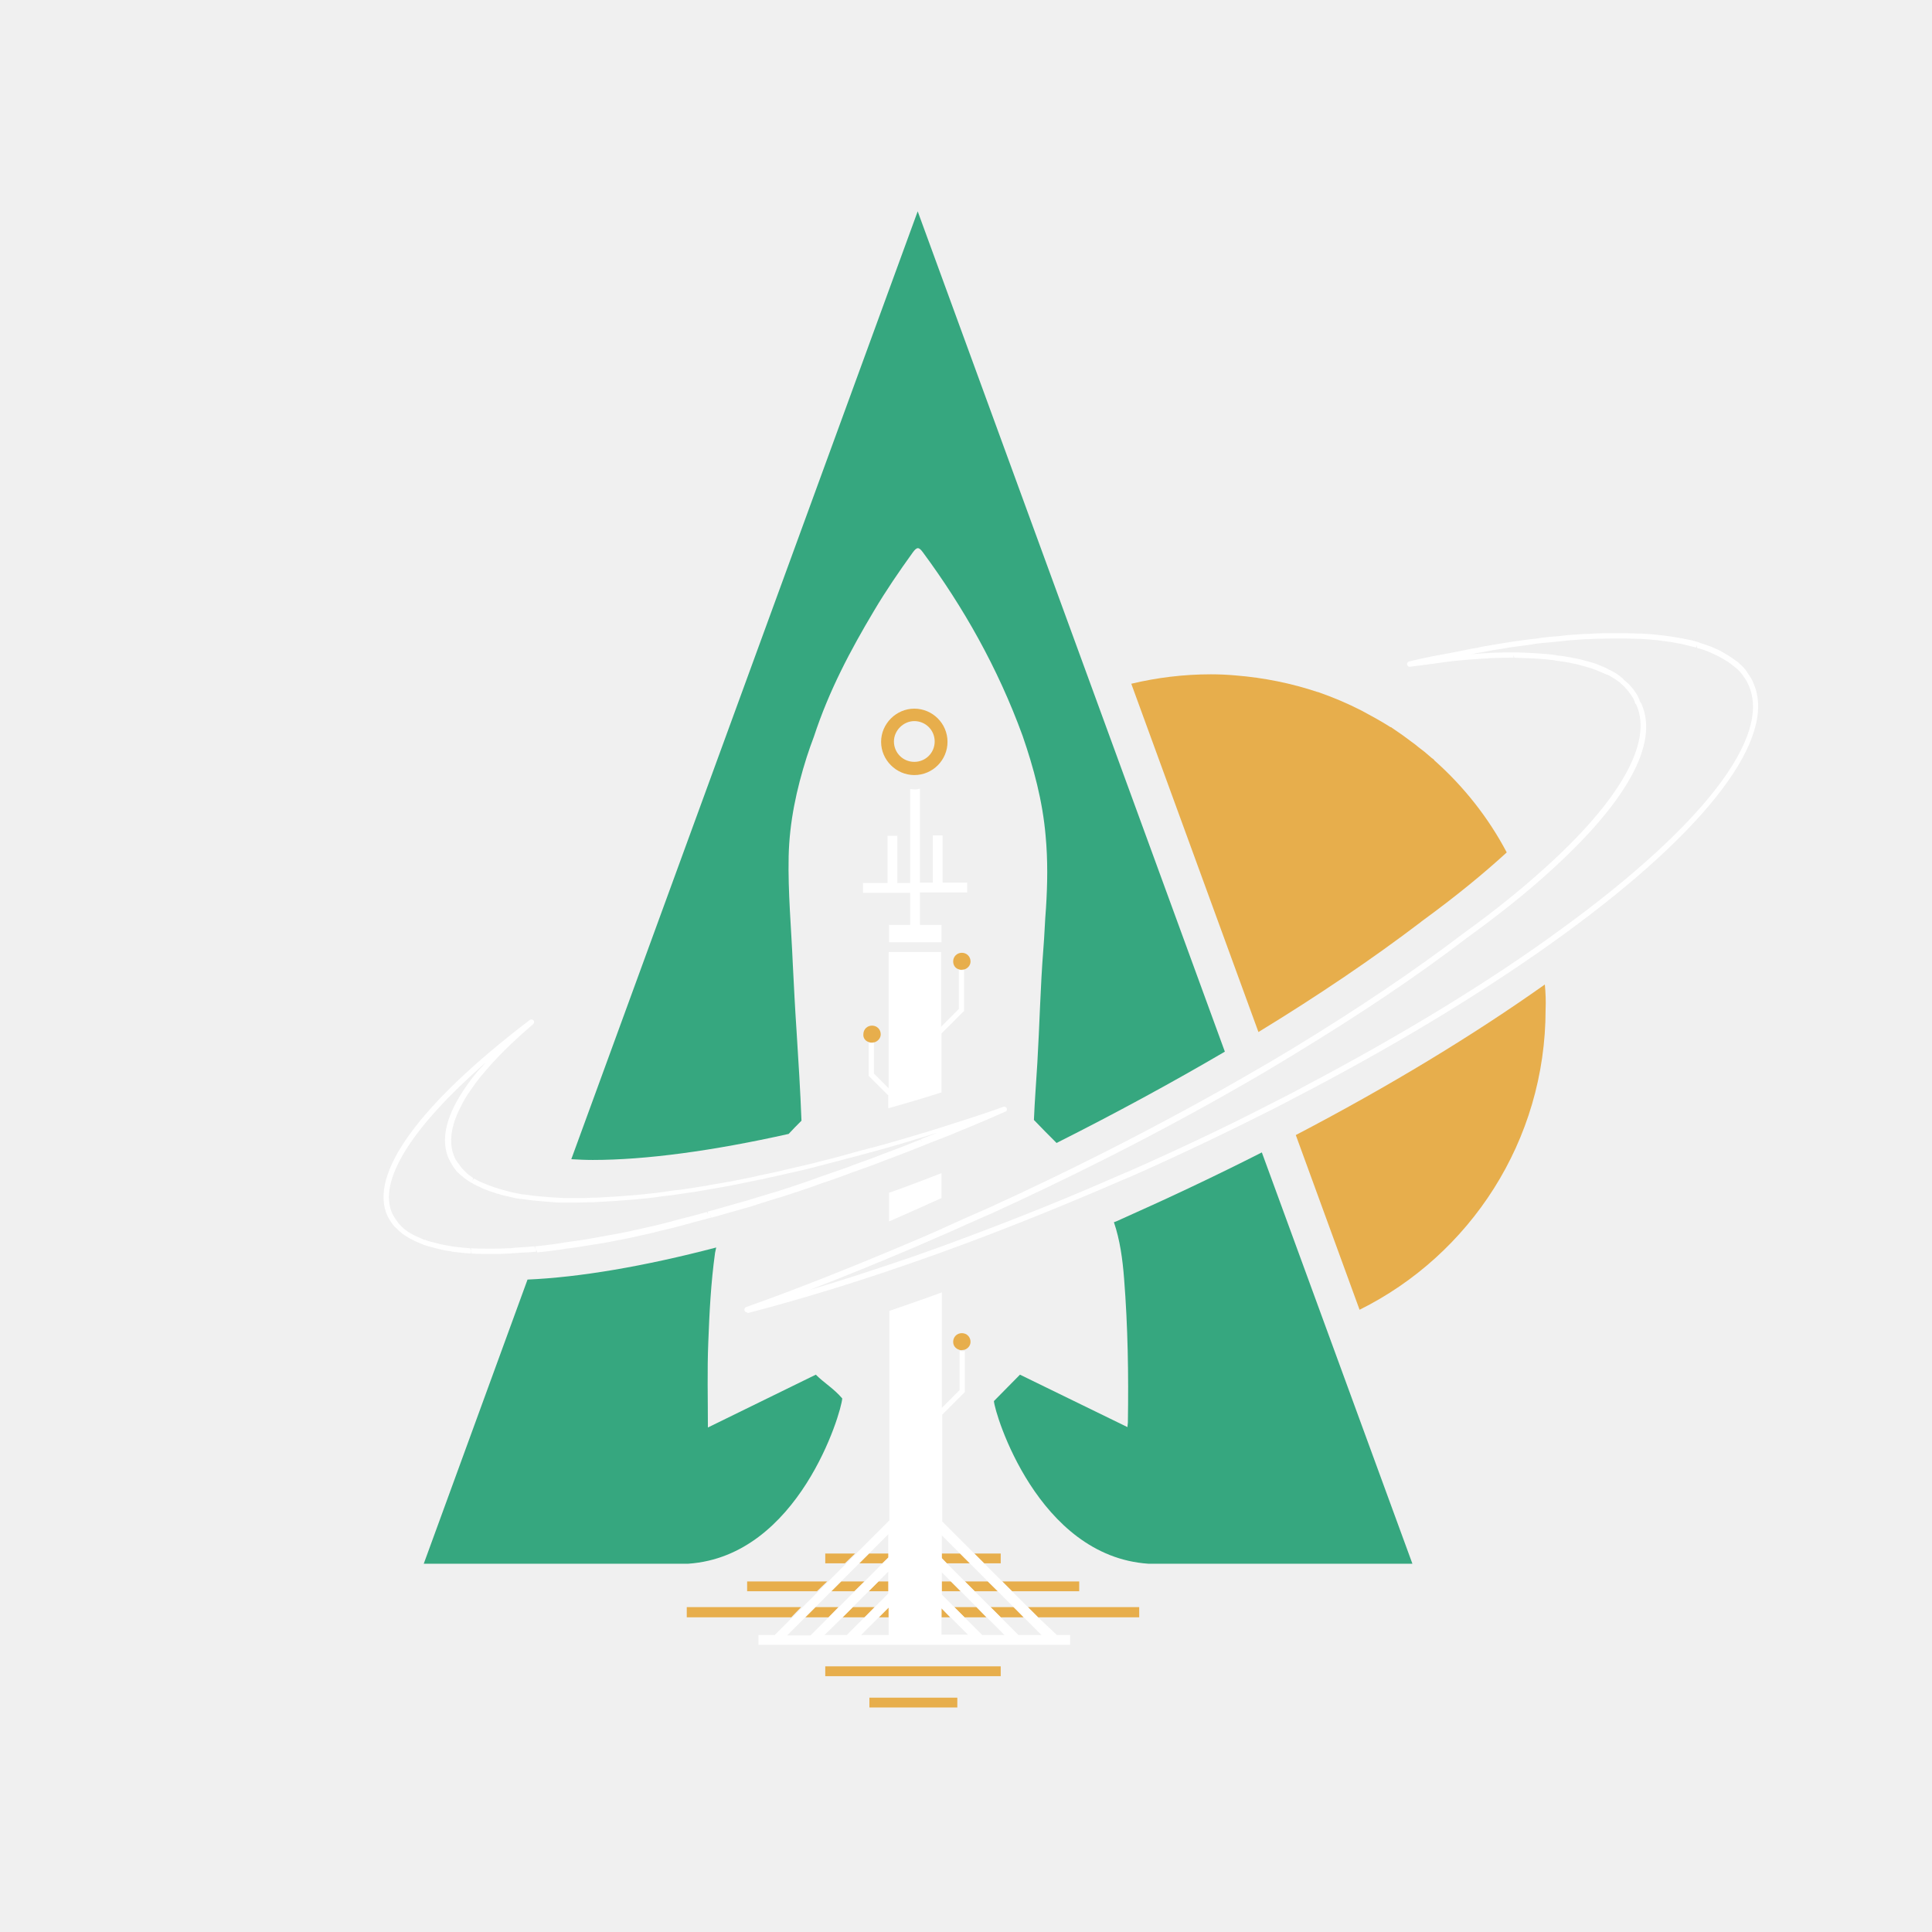
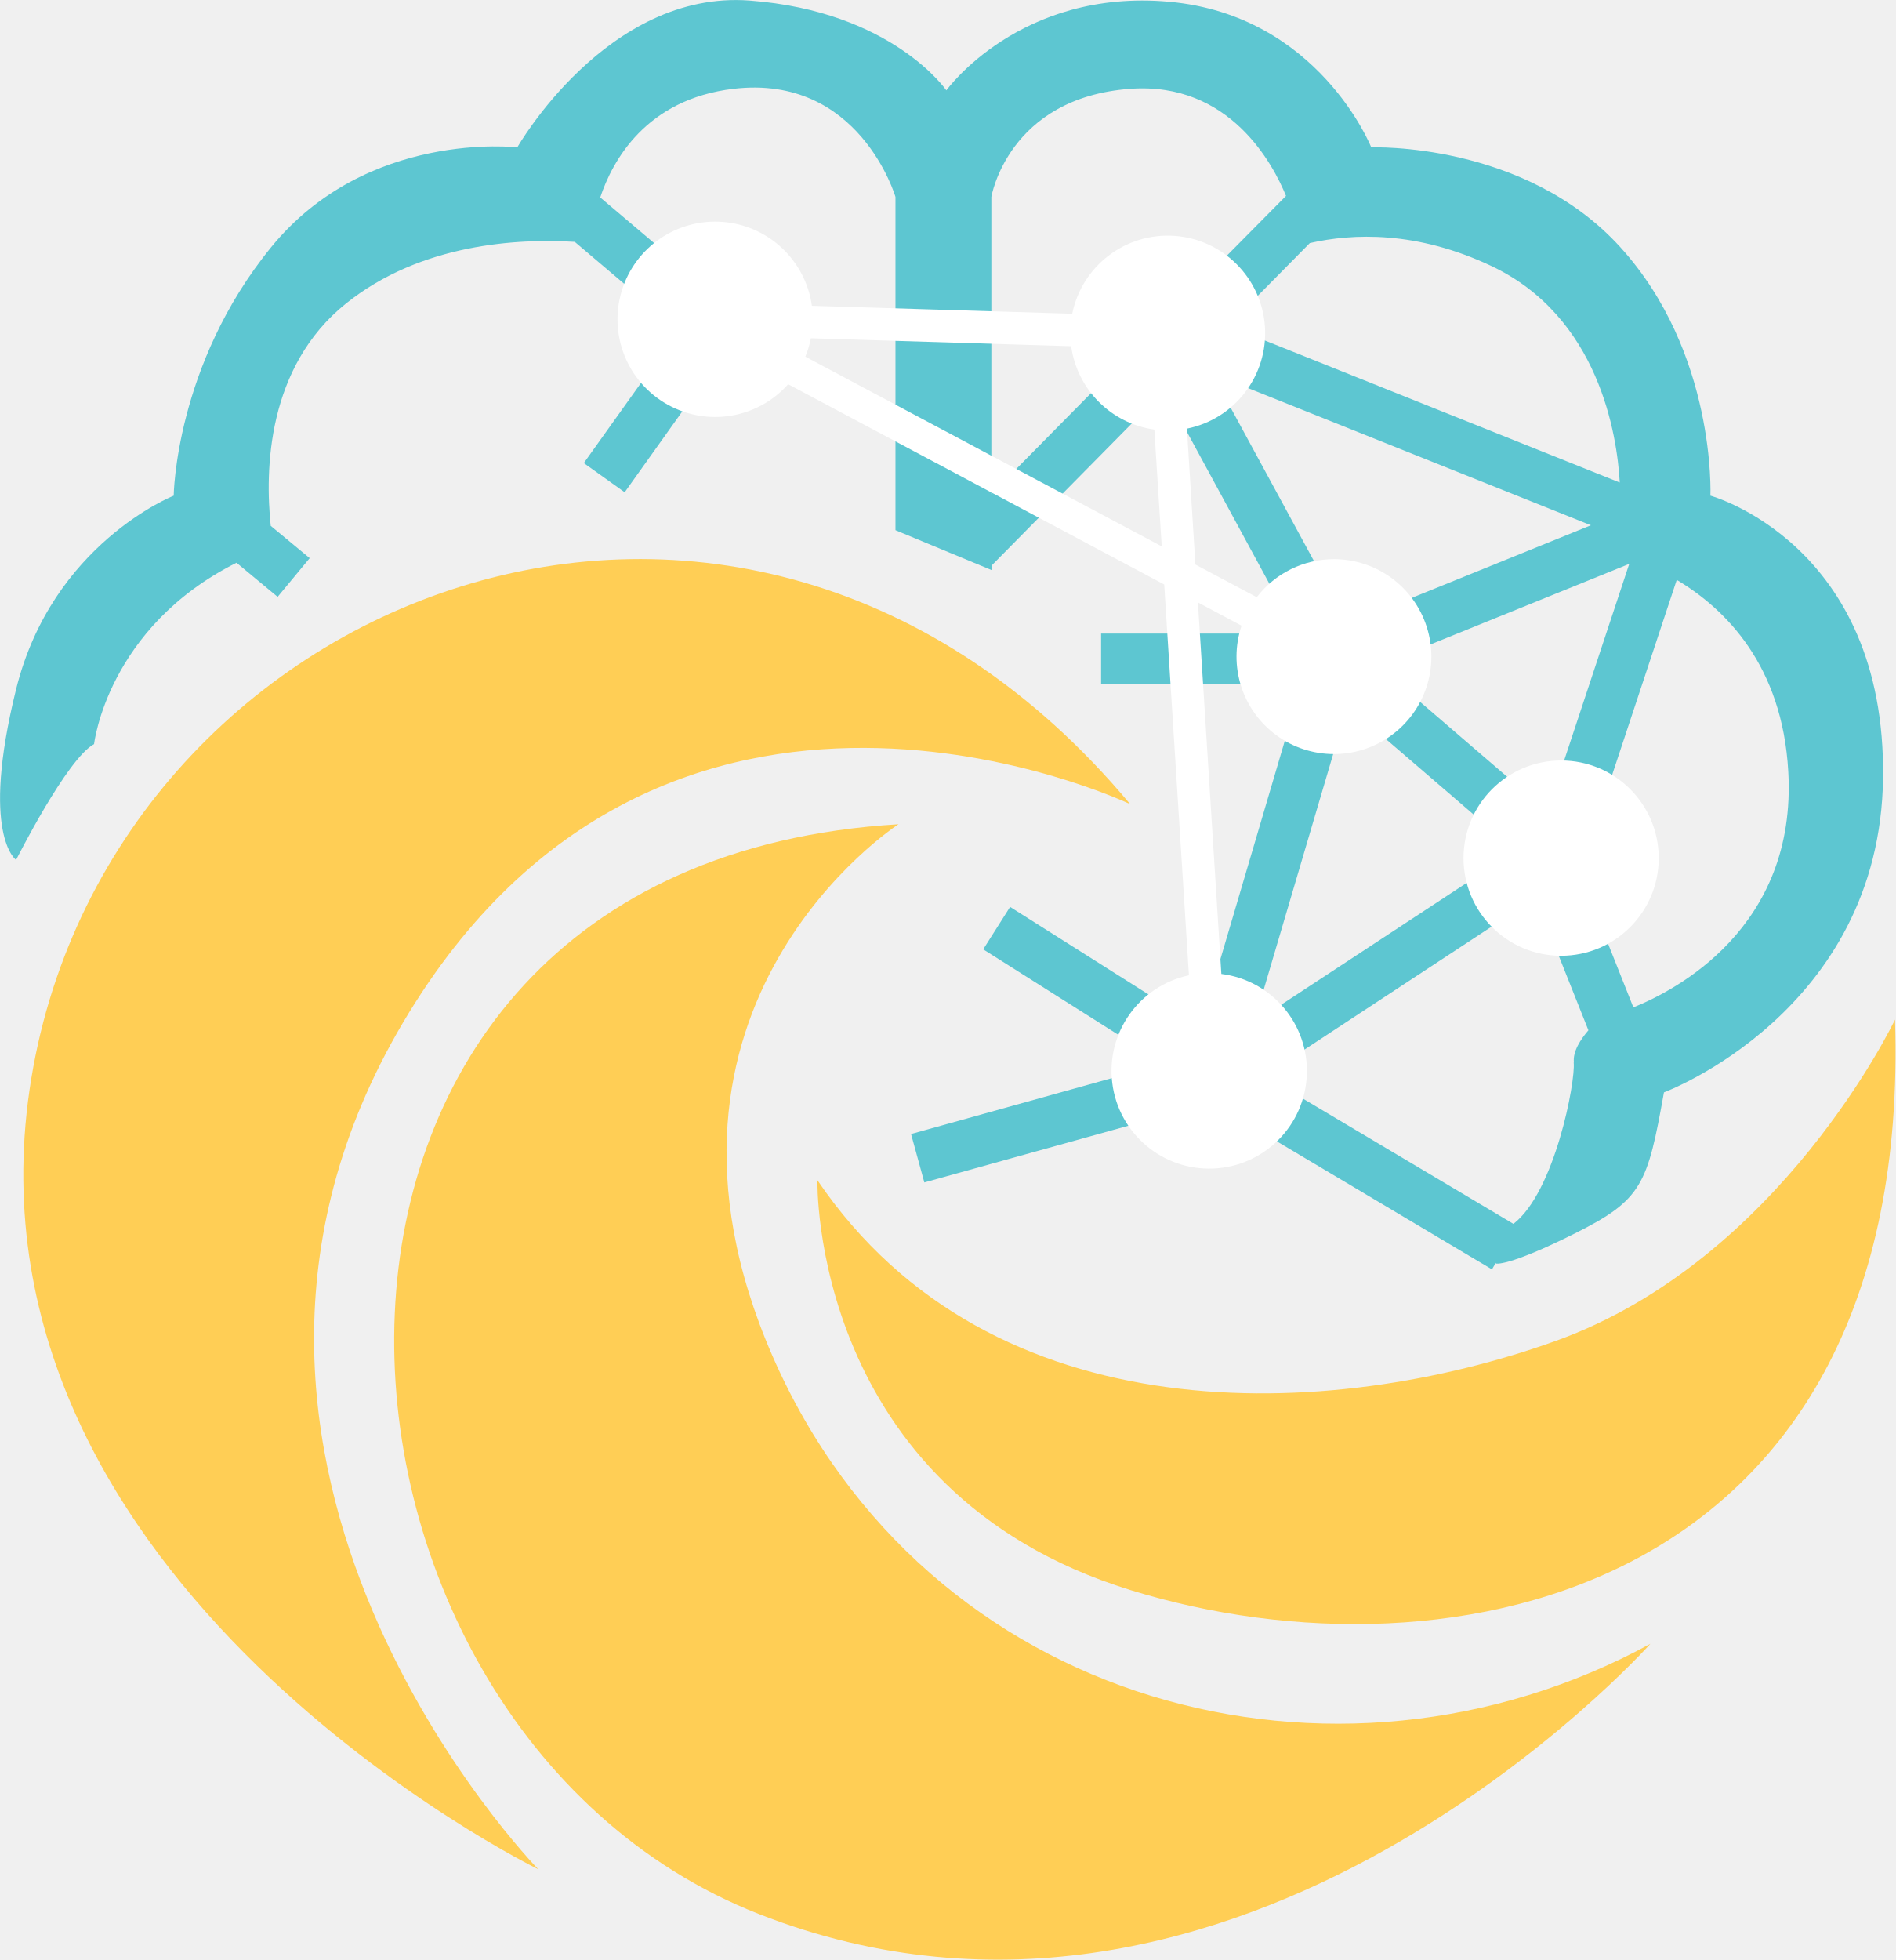
- <svg xmlns="http://www.w3.org/2000/svg" version="1.1" id="Capa_1" x="0px" y="0px" viewBox="0 0 512 512" style="enable-background:new 0 0 512 512;" xml:space="preserve">
-   <style type="text/css">
- 	.st0{fill:none;}
- 	.st1{fill:#36A77F;}
- 	.st2{fill:#E7AE4C;}
- 	.st3{fill:#FFFFFF;}
- </style>
-   <g>
-     <g>
-       <polygon class="st0" points="226.4,421.7 220.3,421.7 216.1,425.9 222.2,425.9   " />
-       <polygon class="st0" points="213.4,428.6 208.7,433.3 214.9,433.3 219.6,428.6   " />
-       <polygon class="st0" points="223.3,428.6 218.6,433.3 224.5,433.3 229.2,428.6   " />
-       <path class="st0" d="M428.5,172.5c1.7,0.1,3.3,0.2,4.9,0.4C431.8,172.8,430.2,172.6,428.5,172.5z" />
-       <polygon class="st0" points="269.9,433.3 276.1,433.3 271.3,428.6 265.2,428.6   " />
-       <path class="st0" d="M145.9,315.9c0.4,0,0.7,0.1,1.1,0.1C146.6,316,146.2,316,145.9,315.9z" />
-       <path class="st0" d="M454.1,180.2c0.7,0.7,1.4,1.4,2,2.1C455.5,181.6,454.8,180.9,454.1,180.2z" />
-       <polygon class="st0" points="262.5,425.9 268.7,425.9 264.5,421.7 258.3,421.7   " />
-       <path class="st0" d="M133.9,313.2c0.3,0.1,0.5,0.2,0.8,0.3C134.4,313.4,134.1,313.3,133.9,313.2z" />
-       <path class="st0" d="M131.7,312.2c0.2,0.1,0.4,0.2,0.6,0.3C132.1,312.4,131.9,312.3,131.7,312.2z" />
-       <path class="st0" d="M136.4,314.1c0.2,0.1,0.4,0.1,0.7,0.2C136.9,314.2,136.6,314.2,136.4,314.1z" />
-       <path class="st0" d="M139.8,315c0.1,0,0.3,0.1,0.4,0.1C140.1,315,139.9,315,139.8,315z" />
-       <polygon class="st0" points="228.2,433.3 235.5,433.3 235.5,432.4 235.5,428.6 232.9,428.6   " />
-       <path class="st0" d="M142.7,315.5c0.3,0.1,0.7,0.1,1,0.1C143.4,315.6,143,315.6,142.7,315.5z" />
-       <path class="st0" d="M416,172.5c1.7-0.1,3.3-0.1,5-0.1C419.4,172.4,417.7,172.4,416,172.5z" />
-       <path class="st0" d="M262.8,294.9c2.6-0.9,5.2-1.7,7.8-2.7C268.1,293.1,265.4,294,262.8,294.9z" />
-       <path class="st0" d="M261.4,296.2c-0.9,0.4-1.8,0.7-2.7,1.1C259.6,296.9,260.5,296.5,261.4,296.2z" />
-       <polygon class="st0" points="231.8,425.9 235.5,422.3 235.5,422.2 235.5,421.7 230.2,421.7 226,425.9   " />
-       <path class="st0" d="M252.2,298.3c-0.9,0.3-1.8,0.6-2.7,0.8v0C250.4,298.9,251.3,298.6,252.2,298.3z" />
-       <path class="st0" d="M395,174.6c1.5-0.2,3-0.4,4.5-0.6C398,174.2,396.5,174.4,395,174.6z" />
-       <path class="st0" d="M220.1,307.2c-1.6,0.4-3.2,0.8-4.7,1.1C217,308,218.5,307.6,220.1,307.2z" />
-       <path class="st0" d="M228.9,305c-2.2,0.6-4.3,1.1-6.5,1.7C224.6,306.1,226.7,305.6,228.9,305z" />
-       <polygon class="st0" points="255.7,419.1 261.8,419.1 257.1,414.3 250.9,414.3   " />
-       <path class="st0" d="M422.4,172.4c0,0-0.1,0-0.1,0c1.9,0,3.7,0,5.5,0.1C426,172.4,424.2,172.4,422.4,172.4z" />
-       <path class="st0" d="M255,297.4c1.8-0.6,3.5-1.1,5.3-1.7C258.5,296.3,256.8,296.8,255,297.4z" />
-       <path class="st0" d="M409.4,172.9c1.5-0.1,2.9-0.2,4.3-0.3C412.3,172.7,410.9,172.8,409.4,172.9z" />
-       <path class="st0" d="M129.7,311.2c0.1,0,0.1,0.1,0.2,0.1C129.8,311.2,129.8,311.2,129.7,311.2z" />
-       <polygon class="st0" points="254.5,411.7 249.5,406.7 249.5,411.7   " />
-       <path class="st0" d="M402.4,173.6c1.5-0.2,2.9-0.3,4.3-0.4C405.3,173.3,403.8,173.5,402.4,173.6z" />
-       <path class="st0" d="M439.4,173.8c1.4,0.3,2.8,0.6,4.1,1C442.2,174.4,440.8,174.1,439.4,173.8z" />
-       <path class="st0" d="M427.5,189.2c-0.4-0.9-1-1.7-1.6-2.5C426.6,187.5,427.1,188.3,427.5,189.2z" />
-       <polygon class="st0" points="258.8,425.9 254.6,421.7 249.5,421.7 249.5,422.2 249.5,422.5 252.9,425.9   " />
-       <path class="st0" d="M211.5,314.7c-0.6,0.2-1.1,0.4-1.7,0.5C210.4,315,210.9,314.9,211.5,314.7z" />
-       <path class="st0" d="M203.2,317.3c-0.8,0.3-1.7,0.5-2.5,0.7C201.5,317.8,202.3,317.5,203.2,317.3z" />
-       <polygon class="st0" points="249.5,416.6 249.5,418.2 249.5,418.4 249.5,418.6 249.5,419.1 252,419.1   " />
-       <path class="st0" d="M443.7,174.9c1.3,0.4,2.5,0.8,3.6,1.3C446.2,175.7,445,175.3,443.7,174.9z" />
-       <polygon class="st0" points="255.6,428.6 260.3,433.3 266.2,433.3 261.4,428.6   " />
-       <path class="st0" d="M447.7,176.3c1.1,0.5,2.1,1,3.1,1.5C449.8,177.3,448.8,176.7,447.7,176.3z" />
-       <path class="st0" d="M389.1,177.6c1.9-0.1,3.8-0.1,5.7-0.1C392.9,177.5,391,177.5,389.1,177.6z" />
-       <path class="st0" d="M127.7,309.6c0.1,0.1,0.3,0.3,0.4,0.4C127.9,309.9,127.8,309.7,127.7,309.6z" />
-       <path class="st0" d="M222.1,311.2c-0.7,0.2-1.5,0.5-2.2,0.8C220.6,311.7,221.4,311.4,222.1,311.2z" />
-       <path class="st0" d="M423.7,184.4c0.6,0.5,1.2,1.1,1.7,1.7C424.9,185.5,424.3,184.9,423.7,184.4z" />
-       <polygon class="st0" points="249.5,428.6 249.5,432.4 249.5,433.3 256.6,433.3 251.8,428.6   " />
-       <path class="st0" d="M451.2,178.1c0.9,0.6,1.7,1.1,2.5,1.8C453,179.2,452.1,178.6,451.2,178.1z" />
-       <path class="st0" d="M231.4,307.9c-0.9,0.3-1.8,0.6-2.7,1C229.6,308.5,230.5,308.2,231.4,307.9z" />
-       <path class="st0" d="M456.3,182.6c0.6,0.8,1.1,1.6,1.5,2.5C457.4,184.3,456.9,183.4,456.3,182.6z" />
-       <path class="st0" d="M132.6,282.2c-1.4,1.6-2.6,3.2-3.7,4.8C130,285.4,131.2,283.8,132.6,282.2z" />
-       <path class="st0" d="M109.8,323.1c-0.2-0.2-0.3-0.4-0.5-0.6C109.5,322.8,109.6,323,109.8,323.1z" />
-       <path class="st0" d="M141.1,329.9c-0.5,0-1,0-1.6,0.1C140,329.9,140.5,329.9,141.1,329.9z" />
-       <path class="st0" d="M114.1,326.4c-0.2-0.1-0.4-0.2-0.5-0.3C113.8,326.2,114,326.3,114.1,326.4z" />
-       <path class="st0" d="M125.1,306.7c0.1,0.2,0.2,0.3,0.3,0.5C125.4,307,125.2,306.8,125.1,306.7z" />
-       <polygon class="st0" points="235.5,419.1 235.5,418.2 235.5,416.4 232.8,419.1   " />
-       <path class="st0" d="M128.9,287c-1.1,1.6-2,3.1-2.7,4.5C126.9,290,127.8,288.5,128.9,287z" />
-       <path class="st0" d="M111.8,325c-0.2-0.2-0.5-0.4-0.7-0.5C111.3,324.6,111.5,324.8,111.8,325z" />
-       <path class="st0" d="M129.7,329.9c-0.1,0-0.1,0-0.2,0C129.6,329.9,129.6,329.9,129.7,329.9z" />
-       <path class="st0" d="M134.6,330.1c0.3,0,0.6,0,1,0c-0.5,0-1,0-1.5,0C134.3,330.1,134.4,330.1,134.6,330.1z" />
-       <path class="st0" d="M117.7,327.9c-0.2-0.1-0.5-0.2-0.8-0.2C117.2,327.8,117.5,327.8,117.7,327.9z" />
-       <path class="st0" d="M125.3,329.5c-0.4-0.1-0.8-0.1-1.2-0.2C124.5,329.4,124.9,329.5,125.3,329.5z" />
-       <path class="st0" d="M121.4,328.9c-0.4-0.1-0.8-0.2-1.2-0.3C120.6,328.7,121,328.8,121.4,328.9z" />
-       <path class="st0" d="M212.9,309c-1.5,0.3-3,0.7-4.4,1C209.9,309.6,211.4,309.3,212.9,309z" />
-       <path class="st0" d="M434.3,173c1.5,0.2,3,0.4,4.4,0.7C437.3,173.4,435.8,173.2,434.3,173z" />
-       <path class="st0" d="M242.3,202c3,0,5.4-2.4,5.4-5.4c0-3-2.4-5.4-5.4-5.4s-5.4,2.4-5.4,5.4C236.9,199.5,239.4,202,242.3,202z" />
-       <path class="st0" d="M387.1,175.9c1.6-0.3,3.2-0.5,4.8-0.8C390.3,175.3,388.7,175.6,387.1,175.9z" />
-       <path class="st0" d="M280,303c-2-2-4-4.1-6-6.1c0.2-5,0.6-10,0.9-15c0.6-10.1,0.9-20.2,1.6-30.3c0.3-3.6,0.4-7.3,0.7-10.9    c0.4-6.3,0.5-12.8-0.1-19.1c-0.9-9.3-3.3-18.1-6.2-26.6c-6.7-18.2-15.8-34.1-26.4-48.6c-1.1-1.5-1.7-1.5-2.7,0    c-3.6,5-7.1,10.1-10.3,15.5c-6.2,10.4-11.9,21.2-15.9,33.3c-0.6,1.8-1.3,3.6-1.9,5.4c-2.7,8.5-4.5,17.2-4.8,26.4    c-0.2,9.5,0.7,19,1.1,28.5c0.3,5.9,0.6,11.9,1,17.8c0.5,7.9,1.1,15.8,1.3,23.7c-1.1,1.2-2.2,2.4-3.4,3.5    c8.5-1.9,17.4-4.2,26.6-6.8v-3.4l-5.2-5.2v-8.8c-0.9-0.3-1.6-1.1-1.6-2.1c0-1.3,1-2.3,2.3-2.3c1.3,0,2.3,1,2.3,2.3    c0,1-0.7,1.9-1.6,2.1v8.2l3.9,3.9v-36.1h4h5.8h4.1v19.8l4.7-4.7v-10.4c-0.9-0.3-1.6-1.1-1.6-2.1c0-1.3,1-2.3,2.3-2.3    s2.3,1,2.3,2.3c0,1-0.7,1.9-1.6,2.1v10.9l-6,6v15.6c6-1.9,12.1-3.9,18.2-6l6.7,17.1c-8.4,3.7-16.7,7.1-24.9,10.3v6.6    c0.9-0.4,1.9-0.8,2.8-1.3C261.7,312,271,307.5,280,303z M242.3,187.7c4.9,0,8.8,4,8.8,8.8c0,4.9-4,8.8-8.8,8.8s-8.8-4-8.8-8.8    C233.5,191.7,237.5,187.7,242.3,187.7z M256.3,236.4h-12.5v8.6h5.7v4.6h-4.1h-5.8h-4v-4.6h5.5v-8.6h-12.5v-2.6h6.5v-12.5h2.6v12.5    h3.4v-23.9v-1c0.4,0.1,0.8,0.1,1.2,0.1c0.5,0,1-0.1,1.4-0.2v1v23.9h3.4v-12.5h2.6v12.5h6.5V236.4z" />
-       <path class="st0" d="M367.4,179.8c2.9-0.7,5.7-1.3,8.5-1.8C373.1,178.5,370.3,179.1,367.4,179.8z" />
-       <path class="st0" d="M378.5,177.4c1.9-0.4,3.7-0.7,5.5-1.1C382.2,176.7,380.4,177.1,378.5,177.4z" />
-       <path class="st0" d="M132.6,282.2c2.1-2.4,4.5-5,7.2-7.6C137,277.2,134.6,279.8,132.6,282.2z" />
-       <path class="st0" d="M192.8,320.3c0.5-0.1,1-0.3,1.5-0.4C193.8,320,193.3,320.1,192.8,320.3C192.8,320.3,192.8,320.3,192.8,320.3z    " />
-       <path class="st0" d="M249.5,301L249.5,301c0.8-0.3,1.5-0.6,2.3-0.9C251,300.4,250.2,300.7,249.5,301z" />
-       <path class="st0" d="M423.1,183.9c-0.9-0.6-1.8-1.3-2.8-1.8C421.3,182.6,422.2,183.2,423.1,183.9z" />
-       <path class="st0" d="M415.7,180.2c-1-0.3-2.1-0.6-3.3-0.9C413.6,179.5,414.7,179.8,415.7,180.2z" />
-       <path class="st0" d="M419.7,181.8c-0.9-0.4-1.8-0.8-2.8-1.2C417.9,180.9,418.8,181.3,419.7,181.8z" />
-       <path class="st0" d="M374.2,178.9c-2.2,0.3-4.5,0.6-6.8,0.9C369.8,179.4,372,179.1,374.2,178.9z" />
-       <path class="st0" d="M411.6,179c-1.4-0.3-2.9-0.6-4.5-0.8C408.7,178.4,410.2,178.7,411.6,179z" />
-       <path class="st0" d="M126.7,308.6c-0.1-0.2-0.3-0.3-0.4-0.5C126.4,308.3,126.5,308.5,126.7,308.6z" />
-       <path class="st0" d="M380.8,178.2c-1.5,0.1-3,0.3-4.5,0.5C377.8,178.5,379.3,178.3,380.8,178.2z" />
-       <path class="st0" d="M400.4,177.6c-1.7-0.1-3.5-0.1-5.3-0.2C396.9,177.5,398.7,177.5,400.4,177.6z" />
-       <path class="st0" d="M387.3,177.7c-1.4,0.1-2.8,0.2-4.3,0.3C384.5,177.9,385.9,177.8,387.3,177.7z" />
-       <path class="st0" d="M405.9,178.1c-1.3-0.2-2.6-0.3-3.9-0.4C403.3,177.8,404.6,177.9,405.9,178.1z" />
-       <polygon class="st0" points="235.6,406.4 230.3,411.7 235.6,411.7   " />
-       <path class="st0" d="M199.4,311.8c-0.4,0.1-0.8,0.1-1.2,0.2c0,0,0,0,0,0C198.6,312,199,311.9,199.4,311.8z" />
-       <path class="st0" d="M229.6,304.8c2-0.5,4-1.1,6-1.6v0C233.6,303.7,231.6,304.3,229.6,304.8z" />
-       <path class="st0" d="M206,310.5c-1.6,0.3-3.2,0.7-4.7,1C202.8,311.1,204.4,310.8,206,310.5z" />
-       <polygon class="st0" points="233.8,414.3 227.7,414.3 222.9,419.1 229.1,419.1   " />
-       <g>
-         <path class="st1" d="M192.6,320.3c0.1,0,0.1,0,0.2-0.1c0,0,0,0,0,0C192.7,320.3,192.7,320.3,192.6,320.3z" />
-         <path class="st1" d="M277.1,221.5c0.6,6.4,0.5,12.8,0.1,19.1c-0.3,3.6-0.4,7.3-0.7,10.9c-0.8,10.1-1,20.2-1.6,30.3     c-0.3,5-0.7,10-0.9,15c2,2.1,4,4.1,6,6.1c15.7-7.9,30.6-16,44.6-24.2L243.2,56l-91.8,251.2c1.8,0.1,3.6,0.2,5.7,0.2     c14,0,31.8-2.4,51.9-6.9c1.1-1.2,2.2-2.3,3.4-3.5c-0.3-7.9-0.8-15.8-1.3-23.7c-0.4-5.9-0.7-11.9-1-17.8c-0.4-9.5-1.3-19-1.1-28.5     c0.2-9.2,2.1-17.9,4.8-26.4c0.6-1.8,1.2-3.6,1.9-5.4c4-12.2,9.7-22.9,15.9-33.3c3.2-5.4,6.7-10.5,10.3-15.5     c1.1-1.5,1.6-1.5,2.7,0c10.7,14.5,19.8,30.5,26.4,48.6C273.9,203.4,276.3,212.2,277.1,221.5z" />
-         <path class="st1" d="M216.2,364.3c-9.4,4.6-18.8,9.2-28.6,14c0-7.7-0.2-15.1,0.1-22.5c0.3-8,0.7-15.9,1.8-23.8     c0.1-0.5,0.2-0.9,0.3-1.4c-19.1,5-36.2,7.9-50,8.5l-27.5,75.3h70.1c29.3-2,40.6-40.1,40.8-43.8C221,368,218.4,366.5,216.2,364.3z     " />
-         <path class="st1" d="M193,313c1.7-0.3,3.5-0.6,5.2-0.9c0,0,0,0,0,0C196.5,312.4,194.7,312.7,193,313z" />
-         <path class="st1" d="M334.4,305.4c-12,6.1-24.5,12-37.3,17.7c-0.6,0.3-1.3,0.6-1.9,0.8c1.6,4.7,2.3,9.8,2.7,15     c1,12.7,1.2,25.3,1,38.1c0,0.3-0.1,0.6-0.1,1.2c-9.5-4.6-19-9.3-28.5-13.9c-2.3,2.3-4.6,4.7-6.9,7c0.2,3.3,11.6,41.1,40.9,43.1     h70L334.4,305.4z" />
-       </g>
-       <g>
-         <polygon class="st2" points="235.5,427.3 235.5,426 232.9,428.6 235.5,428.6    " />
-         <polygon class="st2" points="182,428.6 209.7,428.6 212.3,425.9 182,425.9    " />
-         <polygon class="st2" points="222.2,425.9 216.1,425.9 213.4,428.6 219.6,428.6    " />
-         <polygon class="st2" points="231.8,425.9 226,425.9 223.3,428.6 229.2,428.6    " />
-         <polygon class="st2" points="275.1,428.6 301.9,428.6 301.9,425.9 272.4,425.9    " />
-         <polygon class="st2" points="249.5,428.6 251.8,428.6 249.5,426.2 249.5,427.3    " />
-         <polygon class="st2" points="262.5,425.9 265.2,428.6 271.3,428.6 268.7,425.9    " />
-         <polygon class="st2" points="261.4,428.6 258.8,425.9 252.9,425.9 255.6,428.6    " />
-         <polygon class="st2" points="219.2,419.1 198,419.1 198,421.7 216.5,421.7    " />
-         <polygon class="st2" points="229.1,419.1 222.9,419.1 220.3,421.7 226.4,421.7    " />
-         <polygon class="st2" points="235.5,419.1 232.8,419.1 230.2,421.7 235.5,421.7    " />
-         <polygon class="st2" points="261.8,419.1 255.7,419.1 258.3,421.7 264.5,421.7    " />
-         <polygon class="st2" points="286,421.7 286,419.1 265.6,419.1 268.2,421.7    " />
-         <polygon class="st2" points="252,419.1 249.5,419.1 249.5,421.7 254.6,421.7    " />
-         <polygon class="st2" points="265.2,414.3 265.2,411.7 258.2,411.7 260.8,414.3    " />
-         <polygon class="st2" points="254.5,411.7 249.5,411.7 249.5,412.8 250.9,414.3 257.1,414.3    " />
-         <polygon class="st2" points="235.6,412.6 235.6,411.7 230.3,411.7 227.7,414.3 233.8,414.3    " />
-         <polygon class="st2" points="226.6,411.7 218.7,411.7 218.7,414.3 223.9,414.3    " />
-         <rect x="218.7" y="441.6" class="st2" width="46.5" height="2.6" />
-         <rect x="230.4" y="449.9" class="st2" width="23.3" height="2.6" />
-         <path class="st2" d="M242.3,205.4c4.9,0,8.8-4,8.8-8.8c0-4.9-4-8.8-8.8-8.8s-8.8,4-8.8,8.8C233.5,201.4,237.5,205.4,242.3,205.4z      M242.3,191.1c3,0,5.4,2.4,5.4,5.4c0,3-2.4,5.4-5.4,5.4s-5.4-2.4-5.4-5.4C236.9,193.6,239.4,191.1,242.3,191.1z" />
-         <path class="st2" d="M254.2,256.9c0.2,0.1,0.4,0.1,0.7,0.1c0.2,0,0.4-0.1,0.7-0.1c0.9-0.3,1.6-1.1,1.6-2.1c0-1.3-1-2.3-2.3-2.3     s-2.3,1-2.3,2.3C252.6,255.8,253.2,256.7,254.2,256.9z" />
-         <path class="st2" d="M254.2,357.7c0.2,0.1,0.4,0.1,0.7,0.1c0.2,0,0.4-0.1,0.7-0.1c0.9-0.3,1.6-1.1,1.6-2.1c0-1.3-1-2.3-2.3-2.3     s-2.3,1-2.3,2.3C252.6,356.6,253.2,357.4,254.2,357.7z" />
-         <path class="st2" d="M230.4,276.2c0.2,0.1,0.4,0.1,0.7,0.1c0.2,0,0.4-0.1,0.7-0.1c0.9-0.3,1.6-1.1,1.6-2.1c0-1.3-1-2.3-2.3-2.3     c-1.3,0-2.3,1-2.3,2.3C228.7,275.1,229.4,276,230.4,276.2z" />
-         <path class="st2" d="M376.6,244.3l0.1-0.1c9.2-6.7,16.6-12.8,22.6-18.3c-4.9-9.3-11.5-17.6-19.3-24.5c0,0,0,0,0.1,0     c-0.3-0.3-0.7-0.5-1-0.8c-1-0.9-2.1-1.8-3.2-2.6c-0.6-0.5-1.2-1-1.8-1.4c-1.7-1.3-3.4-2.5-5.2-3.7c-0.1-0.1-0.2-0.2-0.4-0.2     c-2.5-1.6-5.1-3-7.7-4.4c-3.7-1.9-7.5-3.5-11.5-4.9c0,0-0.1,0-0.1,0c-6.9-2.3-14.2-3.8-21.7-4.4c0,0,0,0,0,0v0     c-2.2-0.2-4.4-0.3-6.6-0.3c-7.3,0-14.4,0.9-21.1,2.5l33.7,92.3C349.4,263.8,364,253.9,376.6,244.3L376.6,244.3z" />
-         <path class="st2" d="M409.4,260.9c-18.9,13.4-41.3,27-66,39.9l16.9,46.3c29.2-14.5,49.3-44.7,49.3-79.6     C409.7,265.3,409.6,263.1,409.4,260.9z" />
-       </g>
-       <g>
-         <path class="st3" d="M241.1,245.1h-5.5v4.6h4h5.8h4.1v-4.6h-5.7v-8.6h12.5v-2.6h-6.5v-12.5h-2.6v12.5h-3.4v-23.9v-1     c-0.5,0.1-0.9,0.2-1.4,0.2c-0.4,0-0.8-0.1-1.2-0.1v1v23.9h-3.4v-12.5h-2.6v12.5h-6.5v2.6h12.5V245.1z" />
-         <path class="st3" d="M249.5,289.5v-15.6l6-6v-10.9c-0.2,0.1-0.4,0.1-0.7,0.1c-0.2,0-0.4-0.1-0.7-0.1v10.4l-4.7,4.7v-19.8h-4.1     h-5.8h-4v36.1l-3.9-3.9v-8.2c-0.2,0.1-0.4,0.1-0.7,0.1c-0.2,0-0.4-0.1-0.7-0.1v8.8l5.2,5.2v3.4     C240.1,292.4,244.8,291,249.5,289.5z" />
-         <path class="st3" d="M235.6,323.7c4.6-2,9.2-4.1,13.9-6.2v-6.6c-4.7,1.8-9.3,3.6-13.9,5.2V323.7z" />
-         <path class="st3" d="M275.1,428.6l-2.6-2.6l-4.2-4.2l-2.6-2.6l-4.7-4.7l-2.6-2.6l-8.7-8.7v-6.4v-21.9l6-6v-10.9     c-0.2,0.1-0.4,0.1-0.7,0.1c-0.2,0-0.4-0.1-0.7-0.1v10.4l-4.7,4.7v-8.3v-7v-5.8v-7.5v-2c-4.6,1.7-9.3,3.3-13.9,4.9v4.5v5.8v7v32.1     v6.1l-9,9l-2.6,2.6l-4.7,4.7l-2.6,2.6l-4.2,4.2l-2.6,2.6l-4.7,4.7h-4.3v2.6h5.4h9.9h19.5h1.7h2.4h5.8h3.5h0.6h19.3h9.9h4.6v-2.6     h-3.5L275.1,428.6z M213.4,428.6l2.6-2.6l4.2-4.2l2.6-2.6l4.7-4.7l2.6-2.6l5.3-5.3v5.3v0.9l-1.8,1.8l-4.7,4.7l-2.6,2.6l-4.2,4.2     l-2.6,2.6l-4.7,4.7h-6.2L213.4,428.6z M223.3,428.6l2.6-2.6l4.2-4.2l2.6-2.6l2.7-2.7v1.8v0.9v2.6v0.5v0l-3.7,3.7l-2.6,2.6     l-4.7,4.7h-5.9L223.3,428.6z M235.5,432.4v0.9h-7.3l4.7-4.7l2.6-2.6v1.3v1.3V432.4z M249.5,433.3l0-0.9l0-3.8l0-1.3l0-1.1     l2.3,2.3l4.7,4.7H249.5z M260.3,433.3l-4.7-4.7l-2.6-2.6l-3.4-3.4l0-0.3l0-0.5l0-2.6l0-0.5l0-0.2v-0.2v-1.6l2.5,2.5l2.6,2.6     l4.2,4.2l2.6,2.6l4.7,4.7H260.3z M269.9,433.3l-4.7-4.7l-2.6-2.6l-4.2-4.2l-2.6-2.6l-4.7-4.7l-1.5-1.5v-1.1v-5l5,5l2.6,2.6     l4.7,4.7l2.6,2.6l4.2,4.2l2.6,2.6l4.7,4.7H269.9z" />
-         <path class="st3" d="M198,347.8c-0.3,0-0.6-0.2-0.7-0.5c-0.1-0.4,0.1-0.8,0.4-0.9c14.1-5,28.8-10.9,43.9-17.3     c4.3-1.8,8.8-3.8,13.8-6.1l2.5-1.1c1.4-0.6,2.7-1.2,4.1-1.8c10.1-4.6,20.3-9.5,30.4-14.6c14.4-7.3,28.3-14.8,41.3-22.4     c3-1.7,5.9-3.5,8.8-5.2c17.1-10.4,32.4-20.7,45.4-30.6c7.9-5.7,15-11.4,21.2-17c20.2-18.1,28.9-33.5,24.6-43.4     c0-0.1-0.1-0.2-0.2-0.3c-0.1-0.1-0.1-0.2-0.2-0.3c-0.1-0.2-0.1-0.3-0.1-0.4c0-0.1,0-0.1-0.1-0.2c-0.3-0.8-0.8-1.5-1.5-2.4     c-0.1-0.2-0.3-0.3-0.4-0.5c-0.6-0.7-1.1-1.2-1.7-1.7l-0.2-0.2c-0.1-0.1-0.2-0.2-0.4-0.3c-0.9-0.7-1.8-1.2-2.7-1.7     c-0.1-0.1-0.2-0.1-0.3-0.1l-0.3-0.1c-0.9-0.4-1.8-0.8-2.8-1.2c-0.4-0.1-0.7-0.3-1.1-0.4c-1-0.3-2.1-0.6-3.2-0.9l-0.4-0.1     c-0.1,0-0.3-0.1-0.4-0.1c-1.3-0.3-2.8-0.6-4.5-0.8c-0.2,0-0.5-0.1-0.7-0.1l-0.5-0.1c-1.3-0.2-2.6-0.3-3.9-0.4     c-0.5,0-1-0.1-1.5-0.1c-1.9-0.1-3.6-0.1-5.3-0.2l-0.2-0.7v0.7c-1.8,0-3.6,0-5.7,0.1c-0.4,0-0.8,0-1.2,0.1l-0.6,0     c-1.4,0.1-2.8,0.2-4.3,0.3c-0.7,0.1-1.4,0.1-2.2,0.2c-1.5,0.1-3,0.3-4.5,0.5l-0.7,0.1c-0.5,0.1-0.9,0.1-1.4,0.2     c-2.2,0.3-4.5,0.6-6.8,0.9c-0.4,0.1-0.7-0.2-0.8-0.6c-0.1-0.4,0.2-0.7,0.5-0.8c2.9-0.7,5.7-1.3,8.5-1.8c0.5-0.1,1.1-0.2,1.6-0.3     l1.1-0.2c1.9-0.4,3.7-0.7,5.5-1.1c0.7-0.1,1.4-0.2,2.1-0.4l1-0.2c1.6-0.3,3.2-0.5,4.8-0.8c1-0.2,2.1-0.3,3.1-0.5     c1.5-0.2,3-0.4,4.5-0.6c1-0.1,2-0.2,3-0.4c1.5-0.2,2.9-0.3,4.3-0.4l0.9-0.1c0.6-0.1,1.2-0.1,1.8-0.2c1.5-0.1,2.9-0.2,4.3-0.3     l0.8,0c0.5,0,1.1-0.1,1.6-0.1c1.7-0.1,3.4-0.1,5-0.1l0.5,0c0.3,0,0.6,0,0.9,0c1.7,0,3.5,0,5.4,0.1l0.8,0c1.6,0.1,3.3,0.2,4.9,0.4     l0.9,0.1c1.6,0.2,3.1,0.4,4.5,0.7l0.7,0.1c1.6,0.3,3,0.6,4.2,1l0.2,0.1c1.2,0.4,2.5,0.8,3.7,1.3l0.4,0.2c1.1,0.4,2.1,1,3.1,1.6     l0.5,0.3c0.9,0.6,1.8,1.2,2.6,1.8l0.3,0.3c0.9,0.8,1.6,1.5,2.1,2.3l0.1,0.2c0.7,1,1.3,1.9,1.6,2.8l0,0     c6.3,14.3-11.9,38.5-50,66.3c-18.9,13.8-42.4,28.2-67.9,41.6c-3,1.6-6,3.1-9,4.7c-12.3,6.2-25,12.3-37.9,18l-2.4,1     c-13.8,6-27.8,11.7-41.5,16.8c-4.6,1.7-9.2,3.4-13.9,5c-15.4,5.4-30.2,9.9-44,13.5C198.1,347.8,198,347.8,198,347.8z      M401.1,172.9c0,0,0.2,0,0.2,0c1.8,0,3.5,0.1,5.4,0.2c0.5,0,1,0.1,1.5,0.1c1.4,0.1,2.7,0.2,4,0.4l0.5,0.1c0.3,0,0.5,0.1,0.8,0.1     c1.7,0.2,3.2,0.5,4.6,0.8c0.2,0,0.3,0.1,0.5,0.1l0.4,0.1c1.1,0.3,2.3,0.6,3.3,0.9c0.4,0.1,0.8,0.3,1.1,0.4c1,0.4,2,0.8,2.9,1.3     l0.2,0.1c0.1,0.1,0.3,0.1,0.4,0.2c1,0.5,2,1.1,2.9,1.9c0.2,0.1,0.3,0.2,0.4,0.4l0.2,0.2c0.7,0.6,1.3,1.1,1.8,1.7     c0.3,0.3,0.4,0.5,0.6,0.7c0.7,1,1.3,1.8,1.6,2.7c0.1,0.1,0.1,0.2,0.1,0.4c0.1,0.2,0.1,0.3,0.2,0.3c0.1,0.2,0.2,0.3,0.3,0.5     c4.7,10.6-3.9,26.2-24.9,45c-6.2,5.6-13.4,11.3-21.3,17c-13,10-28.4,20.3-45.5,30.7c-2.9,1.8-5.8,3.5-8.8,5.3     c-13,7.6-26.9,15.2-41.4,22.5c-10.1,5.1-20.3,10-30.4,14.6c-1.4,0.6-2.8,1.2-4.1,1.8l-2.5,1.1c-5,2.3-9.6,4.2-13.9,6.1     c-9.4,4-18.7,7.8-27.8,11.3c8.8-2.6,17.9-5.6,27.3-8.8c4.6-1.6,9.3-3.3,13.8-5c13.7-5.1,27.7-10.7,41.5-16.8l2.4-1     c12.9-5.7,25.6-11.7,37.8-18c3-1.5,6.1-3.1,9-4.7c25.4-13.4,48.9-27.7,67.7-41.5c37.5-27.3,55.6-50.9,49.5-64.5     c-0.3-0.8-0.8-1.6-1.4-2.4c0,0-0.1-0.2-0.1-0.2c-0.6-0.8-1.2-1.5-2-2.1l-0.4-0.3c-0.7-0.6-1.5-1.2-2.4-1.7l-0.5-0.3     c-1-0.6-2-1.1-3-1.5l-0.2-0.1c0,0-0.2-0.1-0.2-0.1c-1.1-0.5-2.3-0.9-3.5-1.2l0-0.8l-0.2,0.7c-1.2-0.3-2.5-0.6-4.1-1l-0.7-0.1     c-1.3-0.3-2.8-0.5-4.4-0.7l-0.8-0.1c-1.6-0.2-3.2-0.3-4.8-0.4l-0.8,0c-1.9-0.1-3.7-0.1-5.4-0.1c-0.2,0-0.5,0-0.7,0l-0.5,0     c-1.6,0-3.3,0.1-4.9,0.1c-0.5,0-1,0.1-1.5,0.1l-0.8,0c-1.4,0.1-2.8,0.2-4.3,0.3c-0.6,0.1-1.2,0.1-1.8,0.2l-0.9,0.1     c-1.4,0.1-2.8,0.3-4.3,0.4c-1,0.1-2,0.2-2.9,0.4c-1.5,0.2-3,0.4-4.5,0.6c-1,0.1-2,0.3-3.1,0.5c-1.6,0.2-3.2,0.5-4.8,0.8l-1,0.2     c-0.7,0.1-1.4,0.2-2.1,0.4c-0.3,0-0.5,0.1-0.8,0.1c1.3-0.1,2.6-0.2,3.8-0.3l0.6,0c0.4,0,0.8-0.1,1.2-0.1     C397.5,172.9,399.3,172.9,401.1,172.9z" />
-         <path class="st3" d="M129.4,332.3c-1.5,0-3,0-4.4-0.1l-0.2-0.7l0,0.7c-1.4-0.1-2.7-0.2-4.2-0.4c-0.3,0-0.6-0.1-0.8-0.1l-0.3-0.1     c-1-0.1-1.9-0.3-2.8-0.5c-0.4-0.1-0.8-0.2-1.2-0.3c-0.9-0.2-1.8-0.5-2.6-0.7l-0.3-0.1c-0.2,0-0.3-0.1-0.5-0.2     c-1-0.4-2-0.8-2.9-1.3c-0.1-0.1-0.3-0.1-0.4-0.2l-0.2-0.1c-0.7-0.4-1.3-0.8-1.9-1.2c-0.2-0.2-0.5-0.4-0.7-0.6     c-0.5-0.4-0.9-0.9-1.4-1.3l-0.1-0.1c-0.1-0.2-0.3-0.3-0.4-0.5c-0.6-0.8-1-1.5-1.4-2.2c-5.1-11.1,8.3-29.6,37.7-52     c0.3-0.2,0.7-0.2,1,0.1c0.2,0.3,0.2,0.7-0.1,1c-2.1,1.8-4,3.5-5.8,5.2c-2.7,2.6-5.1,5.1-7.1,7.5c-1.4,1.6-2.6,3.2-3.6,4.7     c-1.1,1.5-2,3-2.7,4.5c-2.6,5-3.2,9.4-1.8,13c0.2,0.5,0.4,1,0.8,1.5c0.1,0.1,0.1,0.2,0.2,0.3c0,0,0.1,0.1,0.1,0.1     c0.2,0.3,0.5,0.7,0.7,1c0.1,0.1,0.3,0.3,0.4,0.5c0.3,0.3,0.6,0.6,0.9,0.9l0.2,0.2c0.1,0.1,0.1,0.1,0.2,0.2c0.5,0.4,1,0.8,1.6,1.2     l-0.2,0.7l0.4-0.6c0.5,0.3,1.1,0.6,1.7,0.9c0.2,0.1,0.3,0.1,0.5,0.2l0.2,0.1c0.5,0.2,1,0.4,1.5,0.6l0.8,0.3     c0.6,0.2,1.2,0.4,1.8,0.6l0.7,0.2c0.8,0.2,1.7,0.5,2.6,0.7l0.4,0.1c0.8,0.2,1.6,0.3,2.5,0.5l1,0.1c0.7,0.1,1.4,0.2,2.2,0.3     c0.4,0,0.7,0.1,1.1,0.1c0.4,0,0.7,0.1,1.1,0.1l2.3,0.2c1.2,0.1,2.3,0.1,3.6,0.2l1.1,0c0.7,0,1.3,0,2,0l0.5,0c1.2,0,2.5,0,3.8-0.1     l1,0c1.7-0.1,3.4-0.2,5.1-0.3l1.4-0.1c1.3-0.1,2.6-0.2,4-0.3c0.6-0.1,1.3-0.1,2-0.2c1.2-0.1,2.5-0.3,3.7-0.4l2.1-0.3     c1.3-0.2,2.6-0.4,4-0.5l2-0.3c1.7-0.3,3.4-0.5,5.1-0.8l1-0.2c1.7-0.3,3.5-0.6,5.2-0.9l3-0.6c1.6-0.3,3.1-0.6,4.7-1     c0.8-0.2,1.6-0.3,2.4-0.5c1.5-0.3,2.9-0.6,4.4-1c0.9-0.2,1.7-0.4,2.6-0.6c1.6-0.4,3.1-0.7,4.7-1.1l2.3-0.6     c2.1-0.5,4.3-1.1,6.5-1.7l0.7-0.2c1.9-0.5,3.9-1.1,5.9-1.6c0,0,0.1,0,0.1,0l3.7-1c1.7-0.5,3.4-1,5.2-1.5l5-1.5c0,0,0.1,0,0.1,0     l5.4-1.7c1.8-0.6,3.5-1.1,5.3-1.7l2.5-0.8c2.6-0.9,5.2-1.7,7.8-2.7c0.4-0.1,0.8,0.1,0.9,0.4c0.1,0.4,0,0.8-0.4,0.9     c-3.1,1.4-6.2,2.7-9.3,4l-2.7,1.1c-2.3,1-4.6,1.9-7,2.8l-2.3,0.9c0,0-0.2,0.1-0.2,0.1c-3,1.2-6,2.4-9,3.5l-1.1,0.4     c-0.8,0.3-1.5,0.6-2.3,0.9l-2.7,1c-0.9,0.3-1.9,0.7-2.8,1c-0.9,0.3-1.8,0.6-2.7,1c-2.2,0.8-4.4,1.6-6.6,2.3l-2.2,0.8     c-2.8,1-5.6,1.9-8.4,2.8l-1.7,0.5c-2.2,0.7-4.5,1.4-6.6,2.1l-2.5,0.7c-2.1,0.6-4.3,1.2-6.3,1.8l-1.5,0.4c0,0,0,0,0,0l-0.2-0.7     l0.1,0.7c-2.7,0.7-5.3,1.4-7.8,2.1l-1.9,0.5c-1.9,0.5-3.9,0.9-5.7,1.4c-0.7,0.2-1.5,0.3-2.2,0.5c-2.1,0.5-4.1,0.9-6.1,1.3     l-1.1,0.2c-2.3,0.5-4.6,0.9-6.8,1.2l-1.8,0.3c-1.7,0.3-3.3,0.5-4.9,0.7l-1.9,0.3c-2,0.3-3.9,0.5-5.8,0.7L142,331l0.1,0.7     c-1,0.1-1.9,0.2-2.8,0.2l-1.6,0.1c-0.4,0-0.9,0.1-1.3,0.1c-0.4,0-0.8,0-1.3,0.1l-0.3,0c-1.4,0.1-2.7,0.1-4,0.1L129.4,332.3z      M128.7,281.6C109,298.8,100,313.1,104,321.7c0.3,0.6,0.7,1.2,1.2,1.9c0.1,0.1,0.2,0.3,0.3,0.4l0.1,0.2c0.4,0.4,0.8,0.8,1.2,1.2     c0.2,0.2,0.4,0.3,0.6,0.5c0.5,0.4,1.1,0.8,1.7,1.1l0.2,0.1c0.1,0.1,0.2,0.1,0.3,0.2c0.8,0.4,1.8,0.8,2.7,1.2     c0.1,0,0.3,0.1,0.4,0.1l0.3,0.1c0.8,0.3,1.6,0.5,2.5,0.7c0.4,0.1,0.8,0.2,1.1,0.3c0.9,0.2,1.7,0.3,2.7,0.5l0.4,0.1     c0.3,0,0.5,0.1,0.8,0.1c1.5,0.2,2.8,0.3,4.1,0.4l0.2,0.7l0-0.7c1.4,0.1,2.9,0.1,4.4,0.1l1.4,0c1.3,0,2.6,0,3.9-0.1l0.3,0     c0.4,0,0.8,0,1.2-0.1c0.4,0,0.8-0.1,1.3-0.1l1.6-0.1c0.9-0.1,1.8-0.1,2.7-0.2l0.3,0.7l-0.1-0.7c1.9-0.2,3.8-0.4,5.8-0.7l1.8-0.3     c1.6-0.2,3.2-0.5,4.9-0.7l1.8-0.3c2.2-0.4,4.4-0.8,6.7-1.2l1.1-0.2c2-0.4,4-0.8,6.1-1.3c0.7-0.2,1.5-0.3,2.2-0.5     c1.9-0.4,3.8-0.9,5.7-1.4l1.8-0.5c2.5-0.6,5.1-1.3,7.6-2l0.4,0.6l-0.2-0.7l1.5-0.4c2.1-0.6,4.2-1.2,6.3-1.8l2.5-0.7     c2.2-0.7,4.4-1.3,6.6-2l1.7-0.5c2.8-0.9,5.6-1.8,8.4-2.8l2.2-0.8c2.2-0.8,4.4-1.5,6.6-2.3c0.9-0.3,1.8-0.6,2.7-1     c0.9-0.3,1.8-0.7,2.8-1l2.7-1c0.8-0.3,1.5-0.6,2.3-0.9l1.1-0.4c3-1.1,6-2.3,9-3.5l0.4,0.6l-0.3-0.7l2.3-0.9     c0.8-0.3,1.5-0.6,2.3-0.9l-4.1,1.3c0,0-0.1,0-0.1,0l-4.9,1.5c-1.7,0.5-3.5,1-5.2,1.5l-3.6,1c0,0-0.1,0-0.1,0c-2,0.6-4,1.1-6,1.6     l-0.7,0.2c-2.2,0.6-4.3,1.1-6.5,1.7l-2.3,0.6c-1.6,0.4-3.2,0.8-4.7,1.1c-0.9,0.2-1.7,0.4-2.6,0.6c-1.5,0.3-3,0.7-4.5,1     c-0.8,0.2-1.6,0.4-2.4,0.5c-1.6,0.3-3.2,0.7-4.8,1l-3,0.6c-1.8,0.3-3.5,0.6-5.2,0.9l-1.1,0.2c-1.7,0.3-3.5,0.6-5.1,0.8l-2,0.3     c-1.3,0.2-2.7,0.4-4,0.5l-2.1,0.3c-1.3,0.2-2.5,0.3-3.7,0.4c-0.7,0.1-1.3,0.1-2,0.2c-1.4,0.1-2.7,0.2-4,0.3l-1.4,0.1     c-1.8,0.1-3.5,0.2-5.1,0.3l-1,0c-1.3,0-2.6,0.1-3.8,0.1l-0.5,0c-0.7,0-1.3,0-2,0l-1.1,0c-1.2,0-2.4-0.1-3.6-0.2l-2.3-0.2     c-0.4,0-0.7-0.1-1.1-0.1c-0.4,0-0.7-0.1-1.1-0.1c-0.8-0.1-1.5-0.2-2.2-0.3l-1-0.1c-0.9-0.1-1.7-0.3-2.5-0.5l-0.4-0.1     c-1-0.2-1.9-0.4-2.7-0.7c-0.2,0-0.3-0.1-0.5-0.1l-0.2-0.1c-0.6-0.2-1.2-0.4-1.8-0.6c-0.3-0.1-0.5-0.2-0.8-0.3     c-0.6-0.2-1.1-0.4-1.6-0.7c-0.3-0.2-0.5-0.2-0.7-0.3c-0.6-0.3-1.2-0.6-1.8-1l-0.2-0.1c-0.6-0.4-1.2-0.8-1.7-1.2     c-0.1-0.1-0.2-0.2-0.3-0.3l-0.2-0.1c-0.4-0.3-0.7-0.7-1.1-1c-0.2-0.2-0.3-0.3-0.4-0.5c-0.3-0.4-0.6-0.7-0.8-1.1     c-0.2-0.3-0.3-0.4-0.3-0.5c-0.4-0.6-0.6-1.2-0.9-1.7c-1.6-4-1-8.7,1.8-14.1c0.8-1.5,1.7-3,2.8-4.6c1.1-1.6,2.3-3.2,3.7-4.8     C127.8,282.7,128.2,282.2,128.7,281.6z" />
-       </g>
-     </g>
-   </g>
+ <svg xmlns="http://www.w3.org/2000/svg" id="Capa_1" data-name="Capa 1" viewBox="0 0 428 442.44">
+   <defs>
+     <style>.cls-1{fill:#ffce55;}.cls-2{fill:#5dc6d1;}.cls-3{fill:#fff;}</style>
+   </defs>
+   <path class="cls-1" d="M133,265.61c59-99.62,164.19-49.3,164.19-49.3C209.29,111.09,64.93,169,48.66,280.86S163.54,456.74,163.54,456.74,74.08,365.24,133,265.61Z" transform="translate(-42 -34.78)" />
+   <path class="cls-1" d="M216.41,340.84c-34.57-79.29,28.46-120,28.46-120-152.49,9.15-140.29,203.33-31.51,246s201.29-61,201.29-61C343.71,444.54,251,420.14,216.41,340.84Z" transform="translate(-42 -34.78)" />
+   <path class="cls-1" d="M469.88,264.94s-25.75,54.22-76.58,72.52S265.88,359.14,226.57,301.2c0,0-1.69,70.14,70.66,92.51S474,394.39,469.88,264.94Z" transform="translate(-42 -34.78)" />
+   <path class="cls-2" d="M428.2,146.67s1.36-32.19-20.33-56.08-56.25-22.54-56.25-22.54S339.76,38.23,306,35.18s-50.32,20-50.32,20-12.2-17.84-44.4-20.27S158.8,68.05,158.8,68.05,124.91,64,103.22,90.59s-22,56.08-22,56.08-27.45,10.84-35.59,43.71,0,38.52,0,38.52S57.14,206,63.24,202.75c0,0,2.94-26.27,32.16-40.94l9.29,7.7,7.24-8.74-8.8-7.29c-1.31-12.49-.91-35.83,17-50.19,17-13.62,39-14.69,51.65-13.91l13.42,11.38A19.79,19.79,0,0,0,188,119.45l-14.18,19.86,9.23,6.59,14-19.64A20,20,0,1,0,192,91.6L177.53,79.35c2.75-8.26,10.28-22.16,30.07-24.52,28.46-3.38,36.59,24.4,36.59,24.4v75.23l21.69,9v-1l32.87-33.3a19.4,19.4,0,0,0,10.19,1.16l20.93,38.54a20,20,0,0,0-5.55,8.94h-33.7v11.35h33.7a20,20,0,0,0,8.3,11.09l-16.69,56.57-.57,0a19.89,19.89,0,0,0-11.79,3.87l-33.5-21.18L264,249.08l32.66,20.65a20,20,0,0,0-1.31,7.07c0,.24,0,.47,0,.71l-47.64,13.26,3,10.93L299,288.28a19.94,19.94,0,0,0,29.82,3.26l50.05,29.78.88-1.48,0,.16s2.55.85,17.8-6.77,16.43-11,20.16-31.86c0,0,48.8-18.13,49.47-71S428.2,146.67,428.2,146.67Zm-18.33,15.4-15.52,46.85a19.89,19.89,0,0,0-10.06,2.91L361.46,192.2a19.85,19.85,0,0,0,2-8.71,21.23,21.23,0,0,0-.18-2.54ZM378.73,94.82c24.3,11.49,28.4,38.11,29,48.88L326,111c0-.14,0-.28,0-.42a19.86,19.86,0,0,0-1.48-7.53l13.23-13.4C347.4,87.46,361.84,86.84,378.73,94.82ZM306,90.59a20,20,0,0,0-16.29,31.56l-23.87,24.18V79.23s3.73-22.36,31.35-24.4C319.7,53.18,329.49,71.94,332.37,79l-15,15.15A19.89,19.89,0,0,0,306,90.59Zm13.21,35a19.86,19.86,0,0,0,3.31-3.72l78.7,31.48-42.54,17.24a20,20,0,0,0-15.24-7.06,19.56,19.56,0,0,0-3.44.32Zm7.47,134.8,16.78-56.87a20,20,0,0,0,10.31-2.9l22.85,19.65a19.79,19.79,0,0,0-2,8.66,20.48,20.48,0,0,0,.39,3.94l-45.5,29.88A19.47,19.47,0,0,0,326.72,260.36Zm70.65,14.23c.45,4.27-4.29,29.29-13.61,36.43l-49.07-29.19a19.76,19.76,0,0,0,.25-9.07l45.45-29.86a19.93,19.93,0,0,0,12.94,5.93l7.36,18.49C398.9,269.39,397.1,272.12,397.37,274.59Zm13.48-12.43-6.32-15.89a20,20,0,0,0,.75-34.28l15.36-46.34c11,6.56,23.85,19.3,25.18,43.26C447.8,244.32,420.12,258.44,410.85,262.16Z" transform="translate(-42 -34.78)" />
+   <circle class="cls-3" cx="352.49" cy="193.71" r="22.04" />
+   <path class="cls-3" d="M343.22,161a22,22,0,0,0-17.46,8.59l-13.85-7.37L310,131.54a22,22,0,1,0-25.9-25.94l-58.78-1.79a22.05,22.05,0,1,0-5.36,17.7l84.91,45.21,5.58,88.22a22.06,22.06,0,1,0,7.32-.31l-5.29-83.86,9.85,5.25A22,22,0,1,0,343.22,161ZM223.84,115.29a21.42,21.42,0,0,0,1.25-4.15l58.77,1.79a22.05,22.05,0,0,0,18.78,18.82l1.67,26.37Z" transform="translate(-42 -34.78)" />
</svg>
